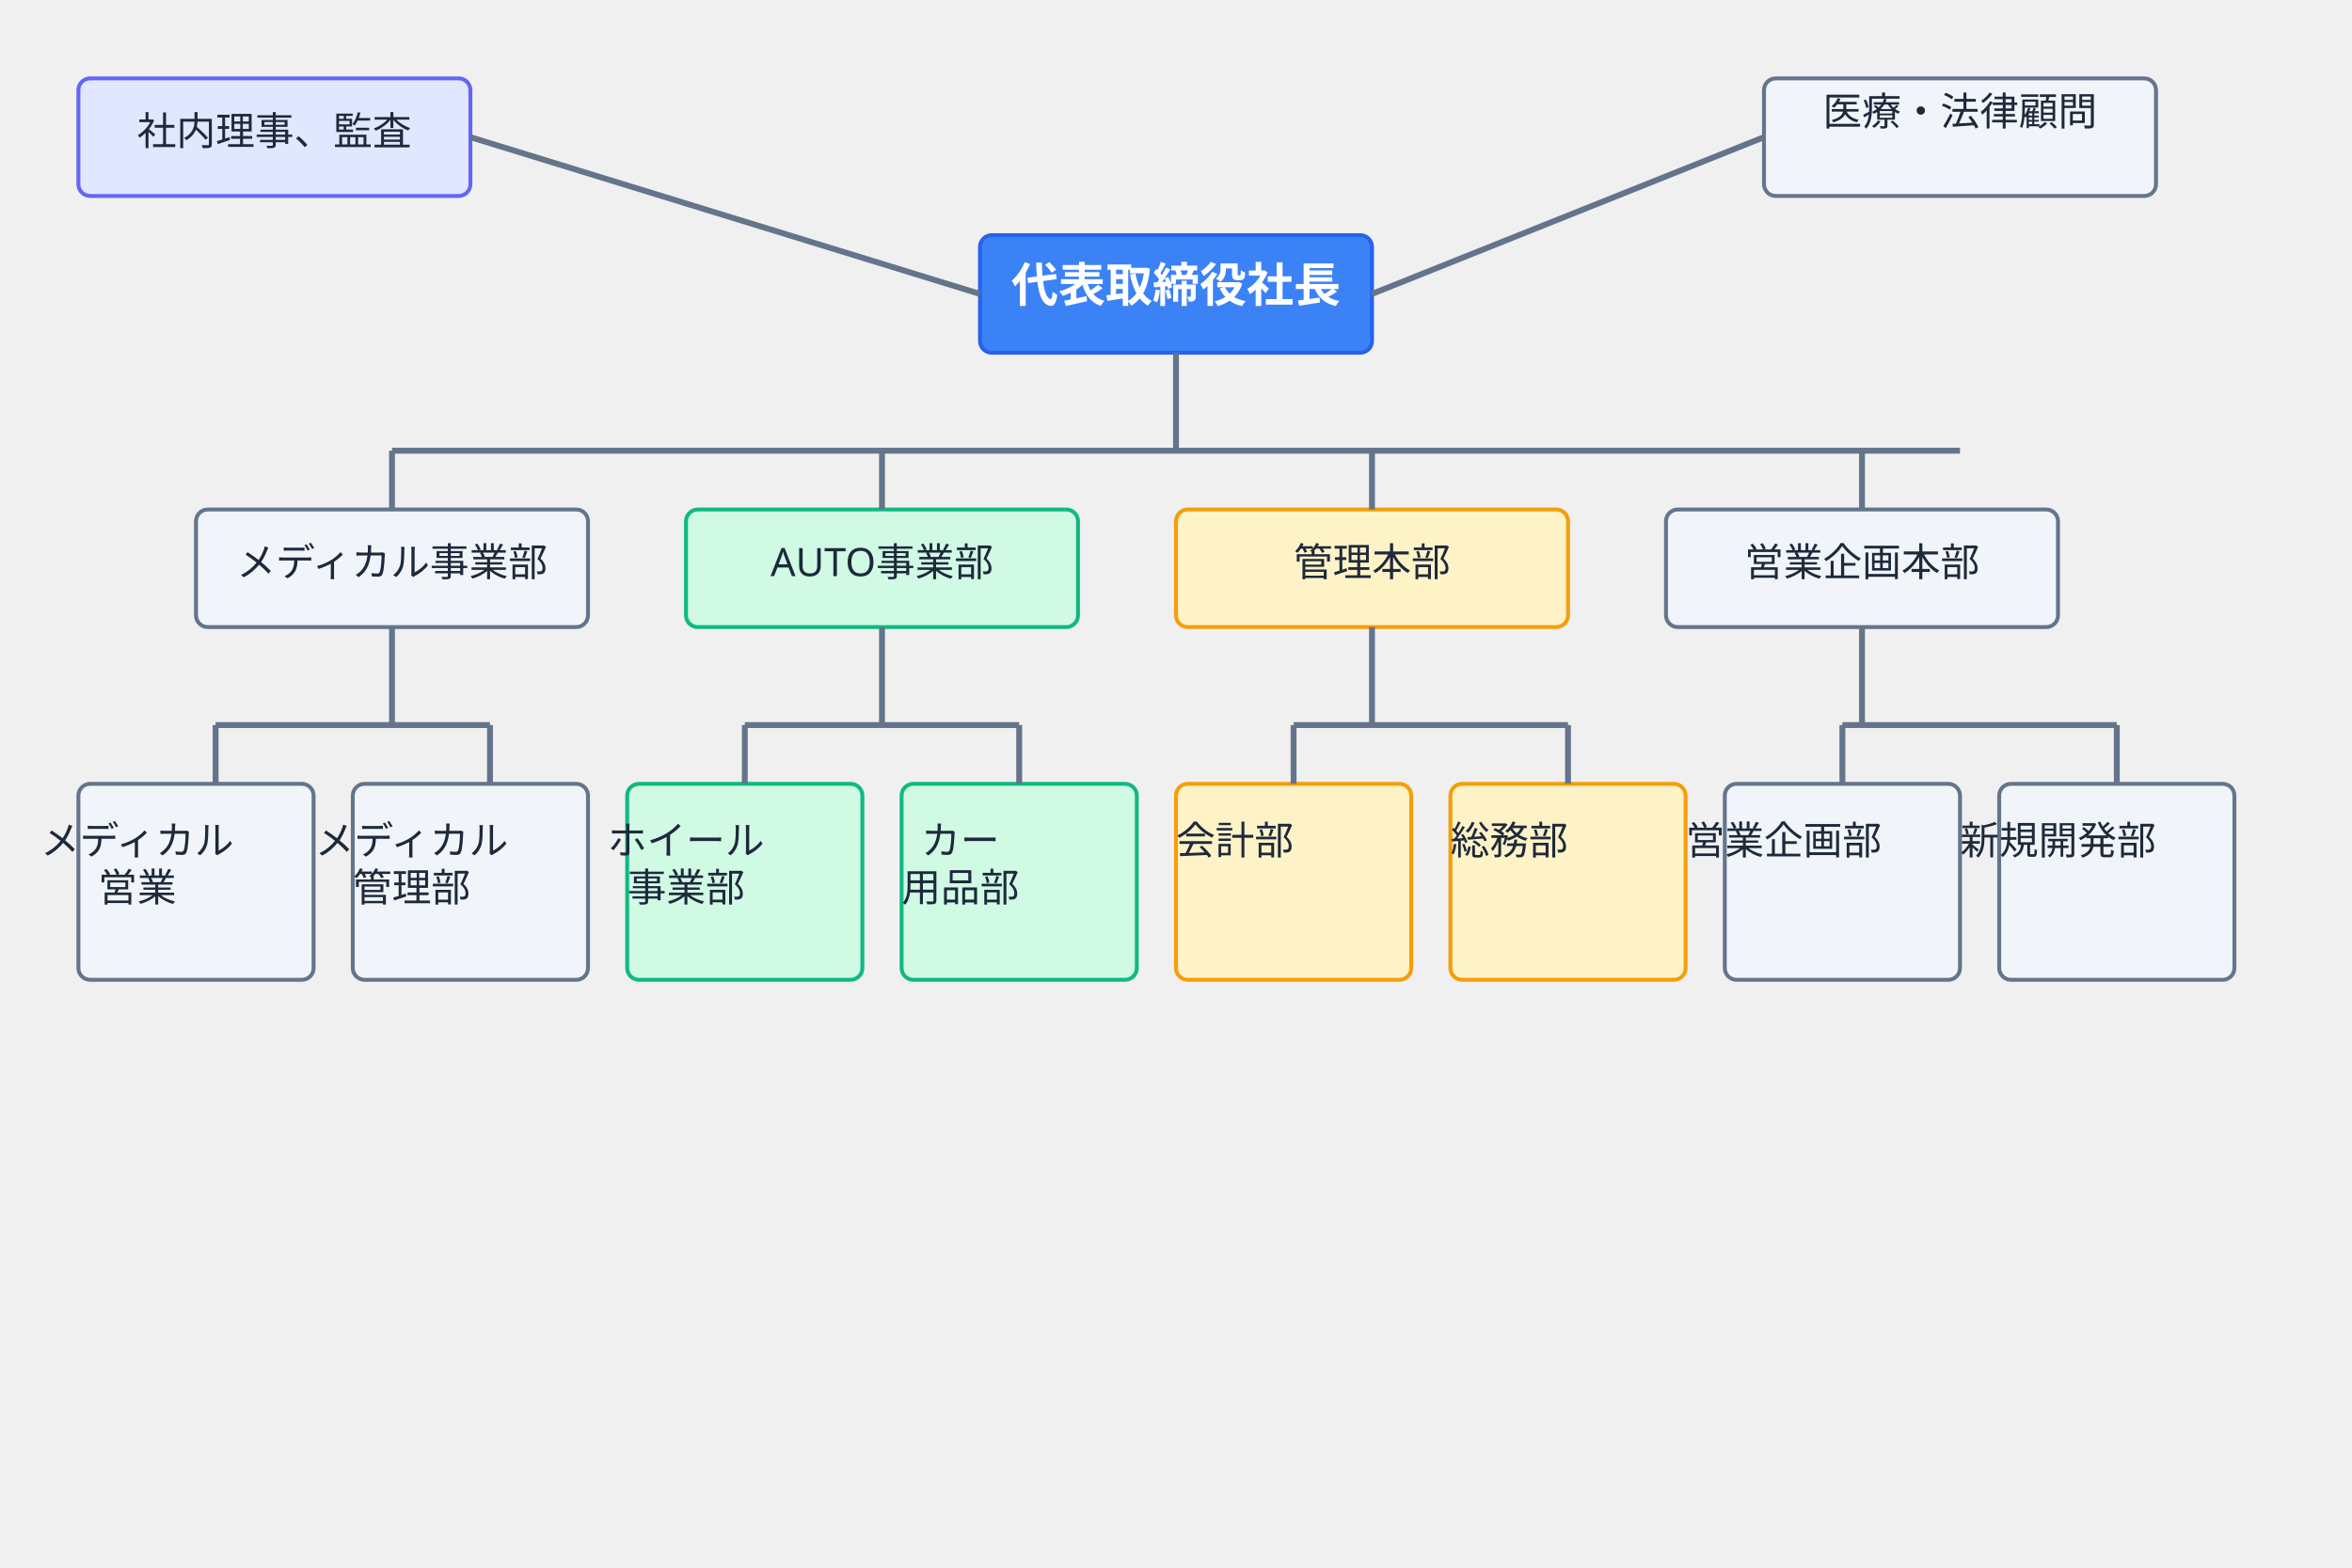
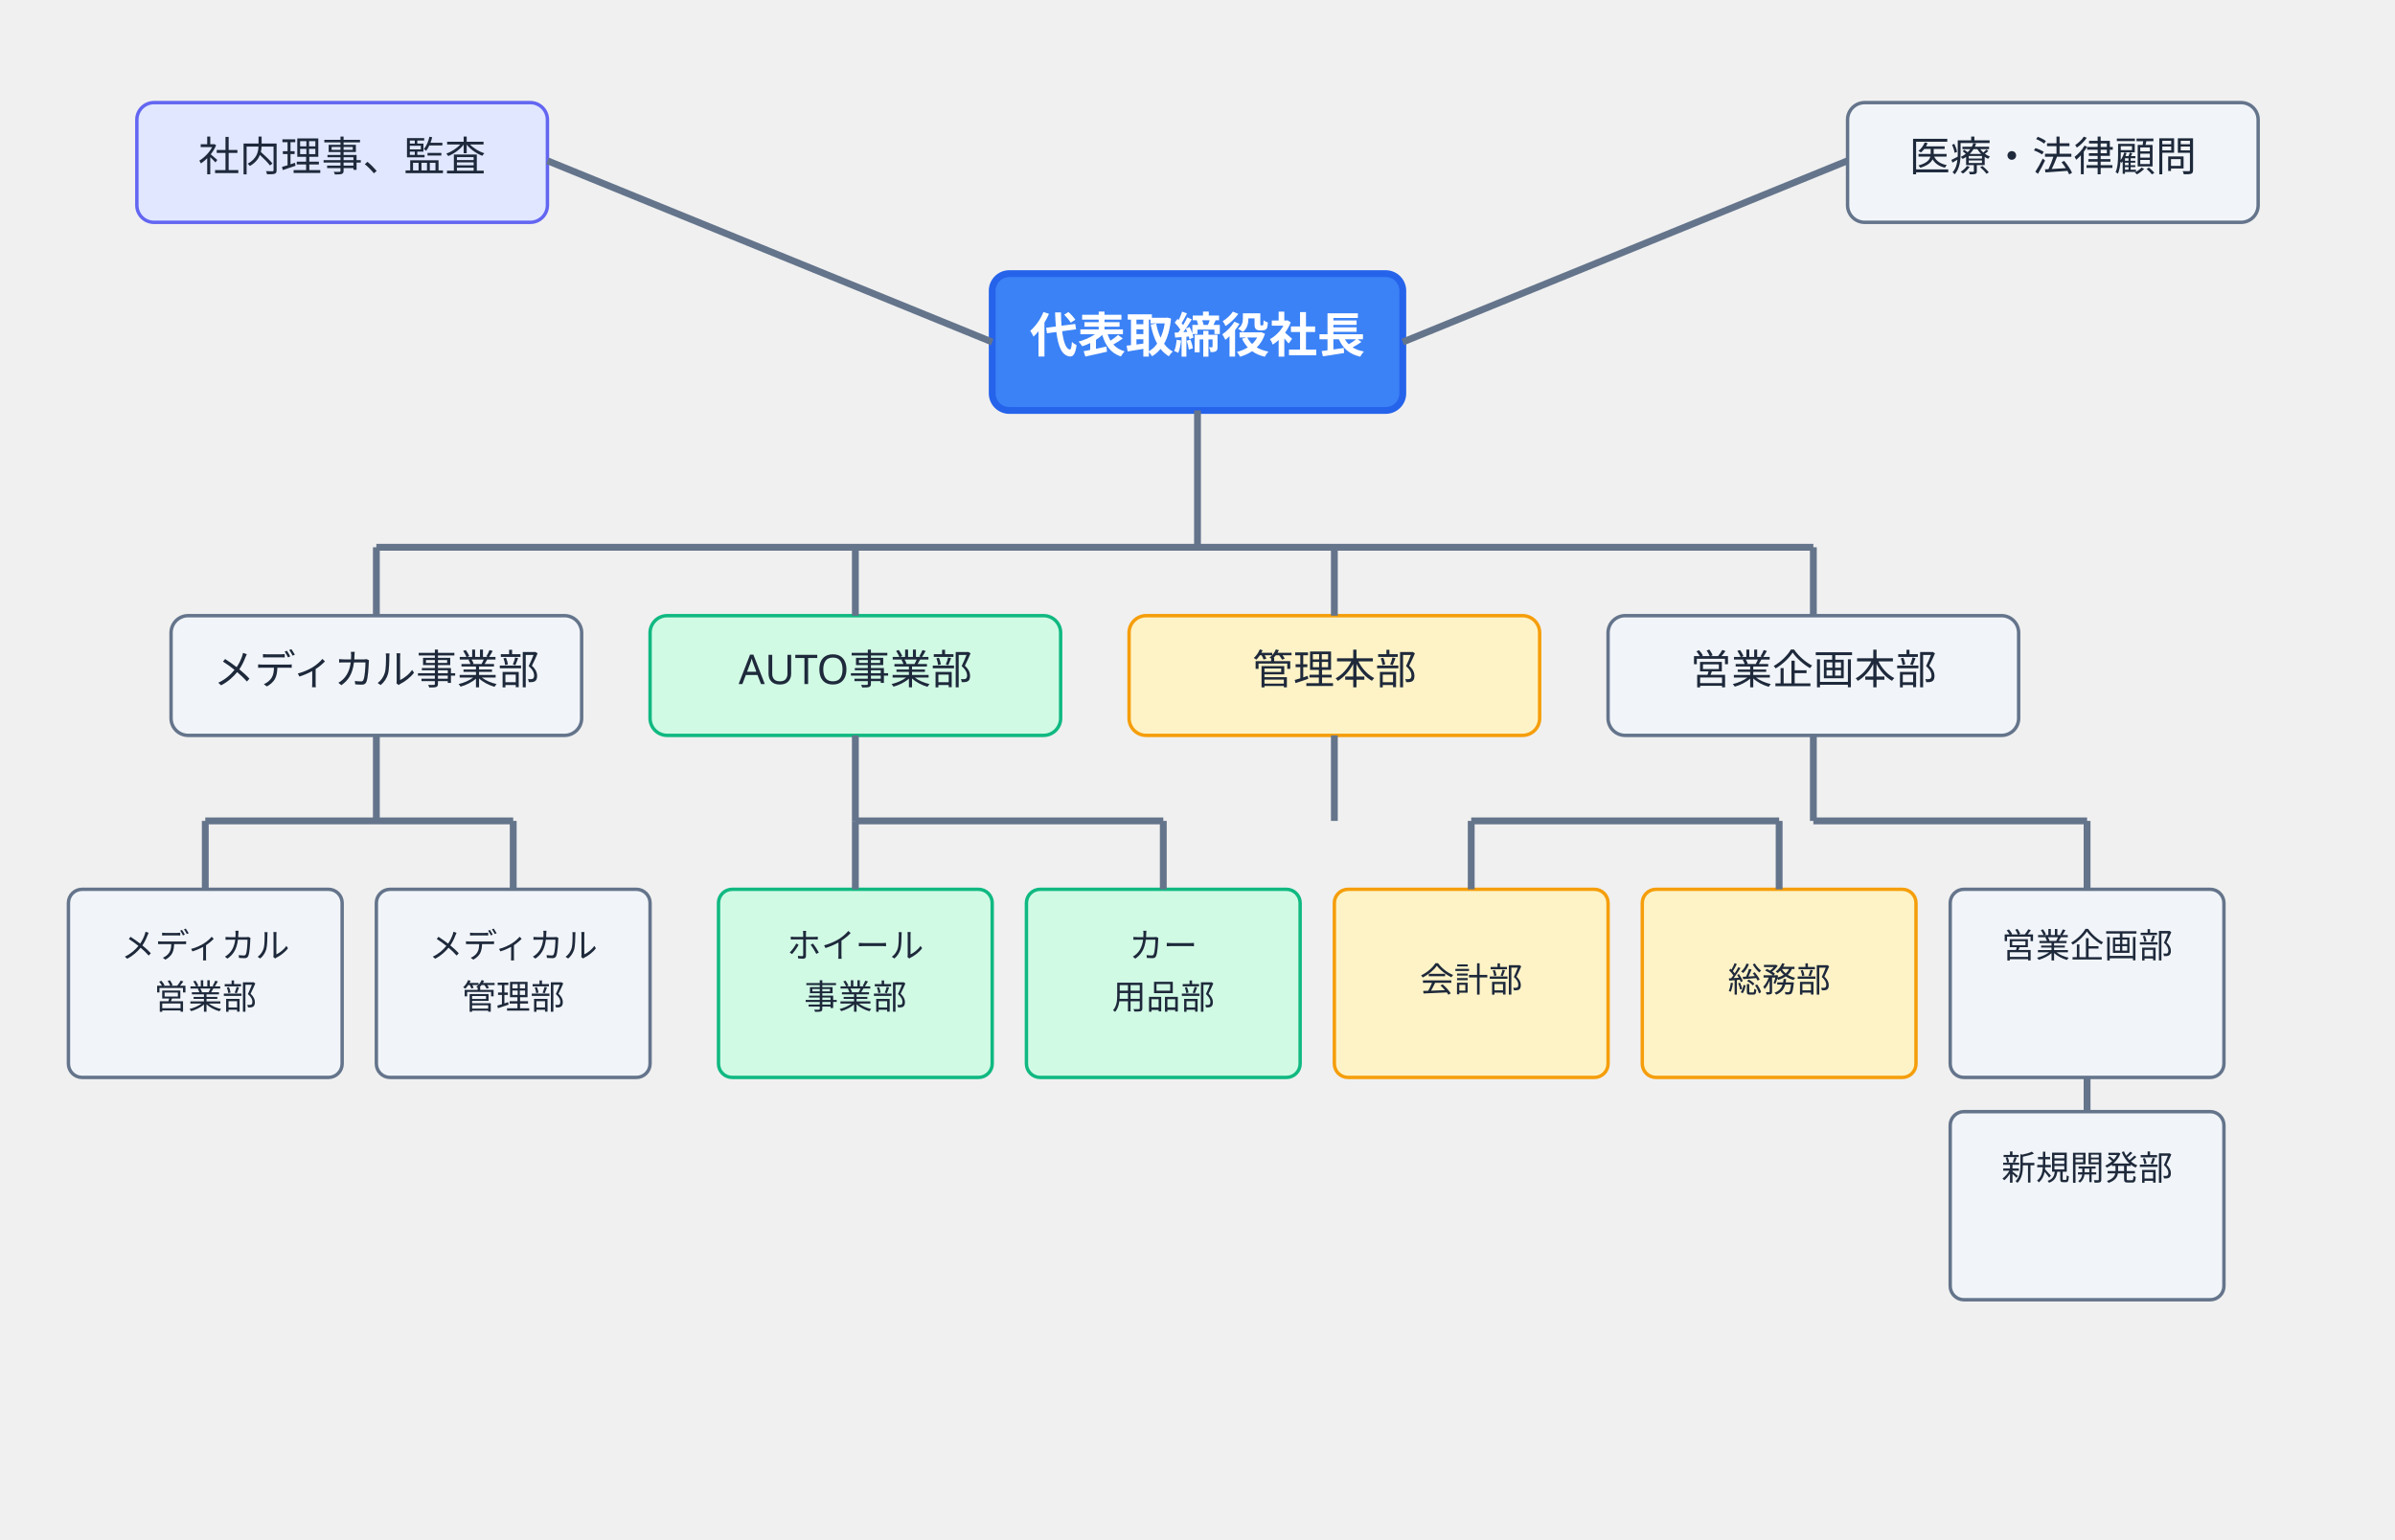
- <svg xmlns="http://www.w3.org/2000/svg" width="600" height="400" viewBox="0 0 600 400">
+ <svg xmlns="http://www.w3.org/2000/svg" width="700" height="450" viewBox="0 0 700 450">
  <defs>
    <style>
-       .text-title { font-family: 'Noto Sans JP', sans-serif; font-size: 12px; font-weight: bold; fill: #1e293b; }
-       .text-dept { font-family: 'Noto Sans JP', sans-serif; font-size: 10px; fill: #1e293b; }
-       .box-executive { fill: #3b82f6; stroke: #2563eb; stroke-width: 1; }
+       .text-title { font-family: 'Noto Sans JP', sans-serif; font-size: 14px; font-weight: bold; fill: #1e293b; }
+       .text-dept { font-family: 'Noto Sans JP', sans-serif; font-size: 12px; fill: #1e293b; }
+       .text-sub { font-family: 'Noto Sans JP', sans-serif; font-size: 10px; fill: #1e293b; }
+       .box-executive { fill: #3b82f6; stroke: #2563eb; stroke-width: 2; }
      .box-management { fill: #dbeafe; stroke: #3b82f6; stroke-width: 1; }
      .box-dept { fill: #f1f5f9; stroke: #64748b; stroke-width: 1; }
      .box-medical { fill: #fef3c7; stroke: #f59e0b; stroke-width: 1; }
      .box-auto { fill: #d1fae5; stroke: #10b981; stroke-width: 1; }
      .box-advisor { fill: #e0e7ff; stroke: #6366f1; stroke-width: 1; }
-       .line { stroke: #64748b; stroke-width: 1.5; fill: none; }
+       .line { stroke: #64748b; stroke-width: 2; fill: none; }
      .text-white { fill: white; }
    </style>
  </defs>
-   <rect x="20" y="20" width="100" height="30" rx="3" class="box-advisor" />
-   <text x="70" y="37" text-anchor="middle" class="text-dept">社内理事、監査</text>
-   <rect x="250" y="60" width="100" height="30" rx="3" class="box-executive" />
-   <text x="300" y="77" text-anchor="middle" class="text-title text-white">代表取締役社長</text>
-   <rect x="450" y="20" width="100" height="30" rx="3" class="box-dept" />
-   <text x="500" y="32" text-anchor="middle" class="text-dept">医療・法律顧問</text>
-   <rect x="50" y="130" width="100" height="30" rx="3" class="box-dept" />
-   <text x="100" y="147" text-anchor="middle" class="text-dept">メディカル事業部</text>
-   <rect x="175" y="130" width="100" height="30" rx="3" class="box-auto" />
-   <text x="225" y="147" text-anchor="middle" class="text-dept">AUTO事業部</text>
-   <rect x="300" y="130" width="100" height="30" rx="3" class="box-medical" />
-   <text x="350" y="147" text-anchor="middle" class="text-dept">管理本部</text>
-   <rect x="425" y="130" width="100" height="30" rx="3" class="box-dept" />
-   <text x="475" y="147" text-anchor="middle" class="text-dept">営業企画本部</text>
-   <rect x="20" y="200" width="60" height="50" rx="3" class="box-dept" />
-   <text x="35" y="218" text-anchor="middle" class="text-dept">メディカル</text>
-   <text x="35" y="230" text-anchor="middle" class="text-dept">営業</text>
-   <rect x="90" y="200" width="60" height="50" rx="3" class="box-dept" />
-   <text x="105" y="218" text-anchor="middle" class="text-dept">メディカル</text>
-   <text x="105" y="230" text-anchor="middle" class="text-dept">管理部</text>
-   <rect x="160" y="200" width="60" height="50" rx="3" class="box-auto" />
-   <text x="175" y="218" text-anchor="middle" class="text-dept">ホイール</text>
-   <text x="175" y="230" text-anchor="middle" class="text-dept">事業部</text>
-   <rect x="230" y="200" width="60" height="50" rx="3" class="box-auto" />
-   <text x="245" y="218" text-anchor="middle" class="text-dept">カー</text>
-   <text x="245" y="230" text-anchor="middle" class="text-dept">用品部</text>
-   <rect x="300" y="200" width="60" height="50" rx="3" class="box-medical" />
-   <text x="315" y="218" text-anchor="middle" class="text-dept">会計部</text>
-   <rect x="370" y="200" width="60" height="50" rx="3" class="box-medical" />
-   <text x="385" y="218" text-anchor="middle" class="text-dept">総務部</text>
-   <rect x="440" y="200" width="60" height="50" rx="3" class="box-dept" />
-   <text x="455" y="218" text-anchor="middle" class="text-dept">営業企画部</text>
-   <rect x="510" y="200" width="60" height="50" rx="3" class="box-dept" />
-   <text x="525" y="218" text-anchor="middle" class="text-dept">新規開発部</text>
-   <line x1="300" y1="90" x2="300" y2="115" class="line" />
-   <line x1="100" y1="115" x2="500" y2="115" class="line" />
-   <line x1="100" y1="115" x2="100" y2="130" class="line" />
-   <line x1="225" y1="115" x2="225" y2="130" class="line" />
-   <line x1="350" y1="115" x2="350" y2="130" class="line" />
-   <line x1="475" y1="115" x2="475" y2="130" class="line" />
-   <line x1="100" y1="160" x2="100" y2="185" class="line" />
-   <line x1="55" y1="185" x2="125" y2="185" class="line" />
-   <line x1="55" y1="185" x2="55" y2="200" class="line" />
-   <line x1="125" y1="185" x2="125" y2="200" class="line" />
-   <line x1="225" y1="160" x2="225" y2="185" class="line" />
-   <line x1="190" y1="185" x2="260" y2="185" class="line" />
-   <line x1="190" y1="185" x2="190" y2="200" class="line" />
-   <line x1="260" y1="185" x2="260" y2="200" class="line" />
-   <line x1="350" y1="160" x2="350" y2="185" class="line" />
-   <line x1="330" y1="185" x2="400" y2="185" class="line" />
-   <line x1="330" y1="185" x2="330" y2="200" class="line" />
-   <line x1="400" y1="185" x2="400" y2="200" class="line" />
-   <line x1="475" y1="160" x2="475" y2="185" class="line" />
-   <line x1="470" y1="185" x2="540" y2="185" class="line" />
-   <line x1="470" y1="185" x2="470" y2="200" class="line" />
-   <line x1="540" y1="185" x2="540" y2="200" class="line" />
-   <line x1="120" y1="35" x2="250" y2="75" class="line" />
-   <line x1="350" y1="75" x2="450" y2="35" class="line" />
+   <rect x="40" y="30" width="120" height="35" rx="5" class="box-advisor" />
+   <text x="100" y="50" text-anchor="middle" class="text-dept">社内理事、監査</text>
+   <rect x="290" y="80" width="120" height="40" rx="5" class="box-executive" />
+   <text x="350" y="103" text-anchor="middle" class="text-title text-white">代表取締役社長</text>
+   <rect x="540" y="30" width="120" height="35" rx="5" class="box-dept" />
+   <text x="600" y="50" text-anchor="middle" class="text-dept">医療・法律顧問</text>
+   <rect x="50" y="180" width="120" height="35" rx="5" class="box-dept" />
+   <text x="110" y="200" text-anchor="middle" class="text-dept">メディカル事業部</text>
+   <rect x="190" y="180" width="120" height="35" rx="5" class="box-auto" />
+   <text x="250" y="200" text-anchor="middle" class="text-dept">AUTO事業部</text>
+   <rect x="330" y="180" width="120" height="35" rx="5" class="box-medical" />
+   <text x="390" y="200" text-anchor="middle" class="text-dept">管理本部</text>
+   <rect x="470" y="180" width="120" height="35" rx="5" class="box-dept" />
+   <text x="530" y="200" text-anchor="middle" class="text-dept">営業企画本部</text>
+   <rect x="20" y="260" width="80" height="55" rx="4" class="box-dept" />
+   <text x="60" y="280" text-anchor="middle" class="text-sub">メディカル</text>
+   <text x="60" y="295" text-anchor="middle" class="text-sub">営業部</text>
+   <rect x="110" y="260" width="80" height="55" rx="4" class="box-dept" />
+   <text x="150" y="280" text-anchor="middle" class="text-sub">メディカル</text>
+   <text x="150" y="295" text-anchor="middle" class="text-sub">管理部</text>
+   <rect x="210" y="260" width="80" height="55" rx="4" class="box-auto" />
+   <text x="250" y="280" text-anchor="middle" class="text-sub">ホイール</text>
+   <text x="250" y="295" text-anchor="middle" class="text-sub">事業部</text>
+   <rect x="300" y="260" width="80" height="55" rx="4" class="box-auto" />
+   <text x="340" y="280" text-anchor="middle" class="text-sub">カー</text>
+   <text x="340" y="295" text-anchor="middle" class="text-sub">用品部</text>
+   <rect x="390" y="260" width="80" height="55" rx="4" class="box-medical" />
+   <text x="430" y="290" text-anchor="middle" class="text-sub">会計部</text>
+   <rect x="480" y="260" width="80" height="55" rx="4" class="box-medical" />
+   <text x="520" y="290" text-anchor="middle" class="text-sub">総務部</text>
+   <rect x="570" y="260" width="80" height="55" rx="4" class="box-dept" />
+   <text x="610" y="280" text-anchor="middle" class="text-sub">営業企画部</text>
+   <rect x="570" y="325" width="80" height="55" rx="4" class="box-dept" />
+   <text x="610" y="345" text-anchor="middle" class="text-sub">新規開発部</text>
+   <line x1="350" y1="120" x2="350" y2="160" class="line" />
+   <line x1="110" y1="160" x2="530" y2="160" class="line" />
+   <line x1="110" y1="160" x2="110" y2="180" class="line" />
+   <line x1="250" y1="160" x2="250" y2="180" class="line" />
+   <line x1="390" y1="160" x2="390" y2="180" class="line" />
+   <line x1="530" y1="160" x2="530" y2="180" class="line" />
+   <line x1="110" y1="215" x2="110" y2="240" class="line" />
+   <line x1="60" y1="240" x2="150" y2="240" class="line" />
+   <line x1="60" y1="240" x2="60" y2="260" class="line" />
+   <line x1="150" y1="240" x2="150" y2="260" class="line" />
+   <line x1="250" y1="215" x2="250" y2="240" class="line" />
+   <line x1="250" y1="240" x2="340" y2="240" class="line" />
+   <line x1="250" y1="240" x2="250" y2="260" class="line" />
+   <line x1="340" y1="240" x2="340" y2="260" class="line" />
+   <line x1="390" y1="215" x2="390" y2="240" class="line" />
+   <line x1="430" y1="240" x2="520" y2="240" class="line" />
+   <line x1="430" y1="240" x2="430" y2="260" class="line" />
+   <line x1="520" y1="240" x2="520" y2="260" class="line" />
+   <line x1="530" y1="215" x2="530" y2="240" class="line" />
+   <line x1="610" y1="240" x2="610" y2="260" class="line" />
+   <line x1="530" y1="240" x2="610" y2="240" class="line" />
+   <line x1="610" y1="315" x2="610" y2="325" class="line" />
+   <line x1="160" y1="47" x2="290" y2="100" class="line" />
+   <line x1="410" y1="100" x2="540" y2="47" class="line" />
</svg>
